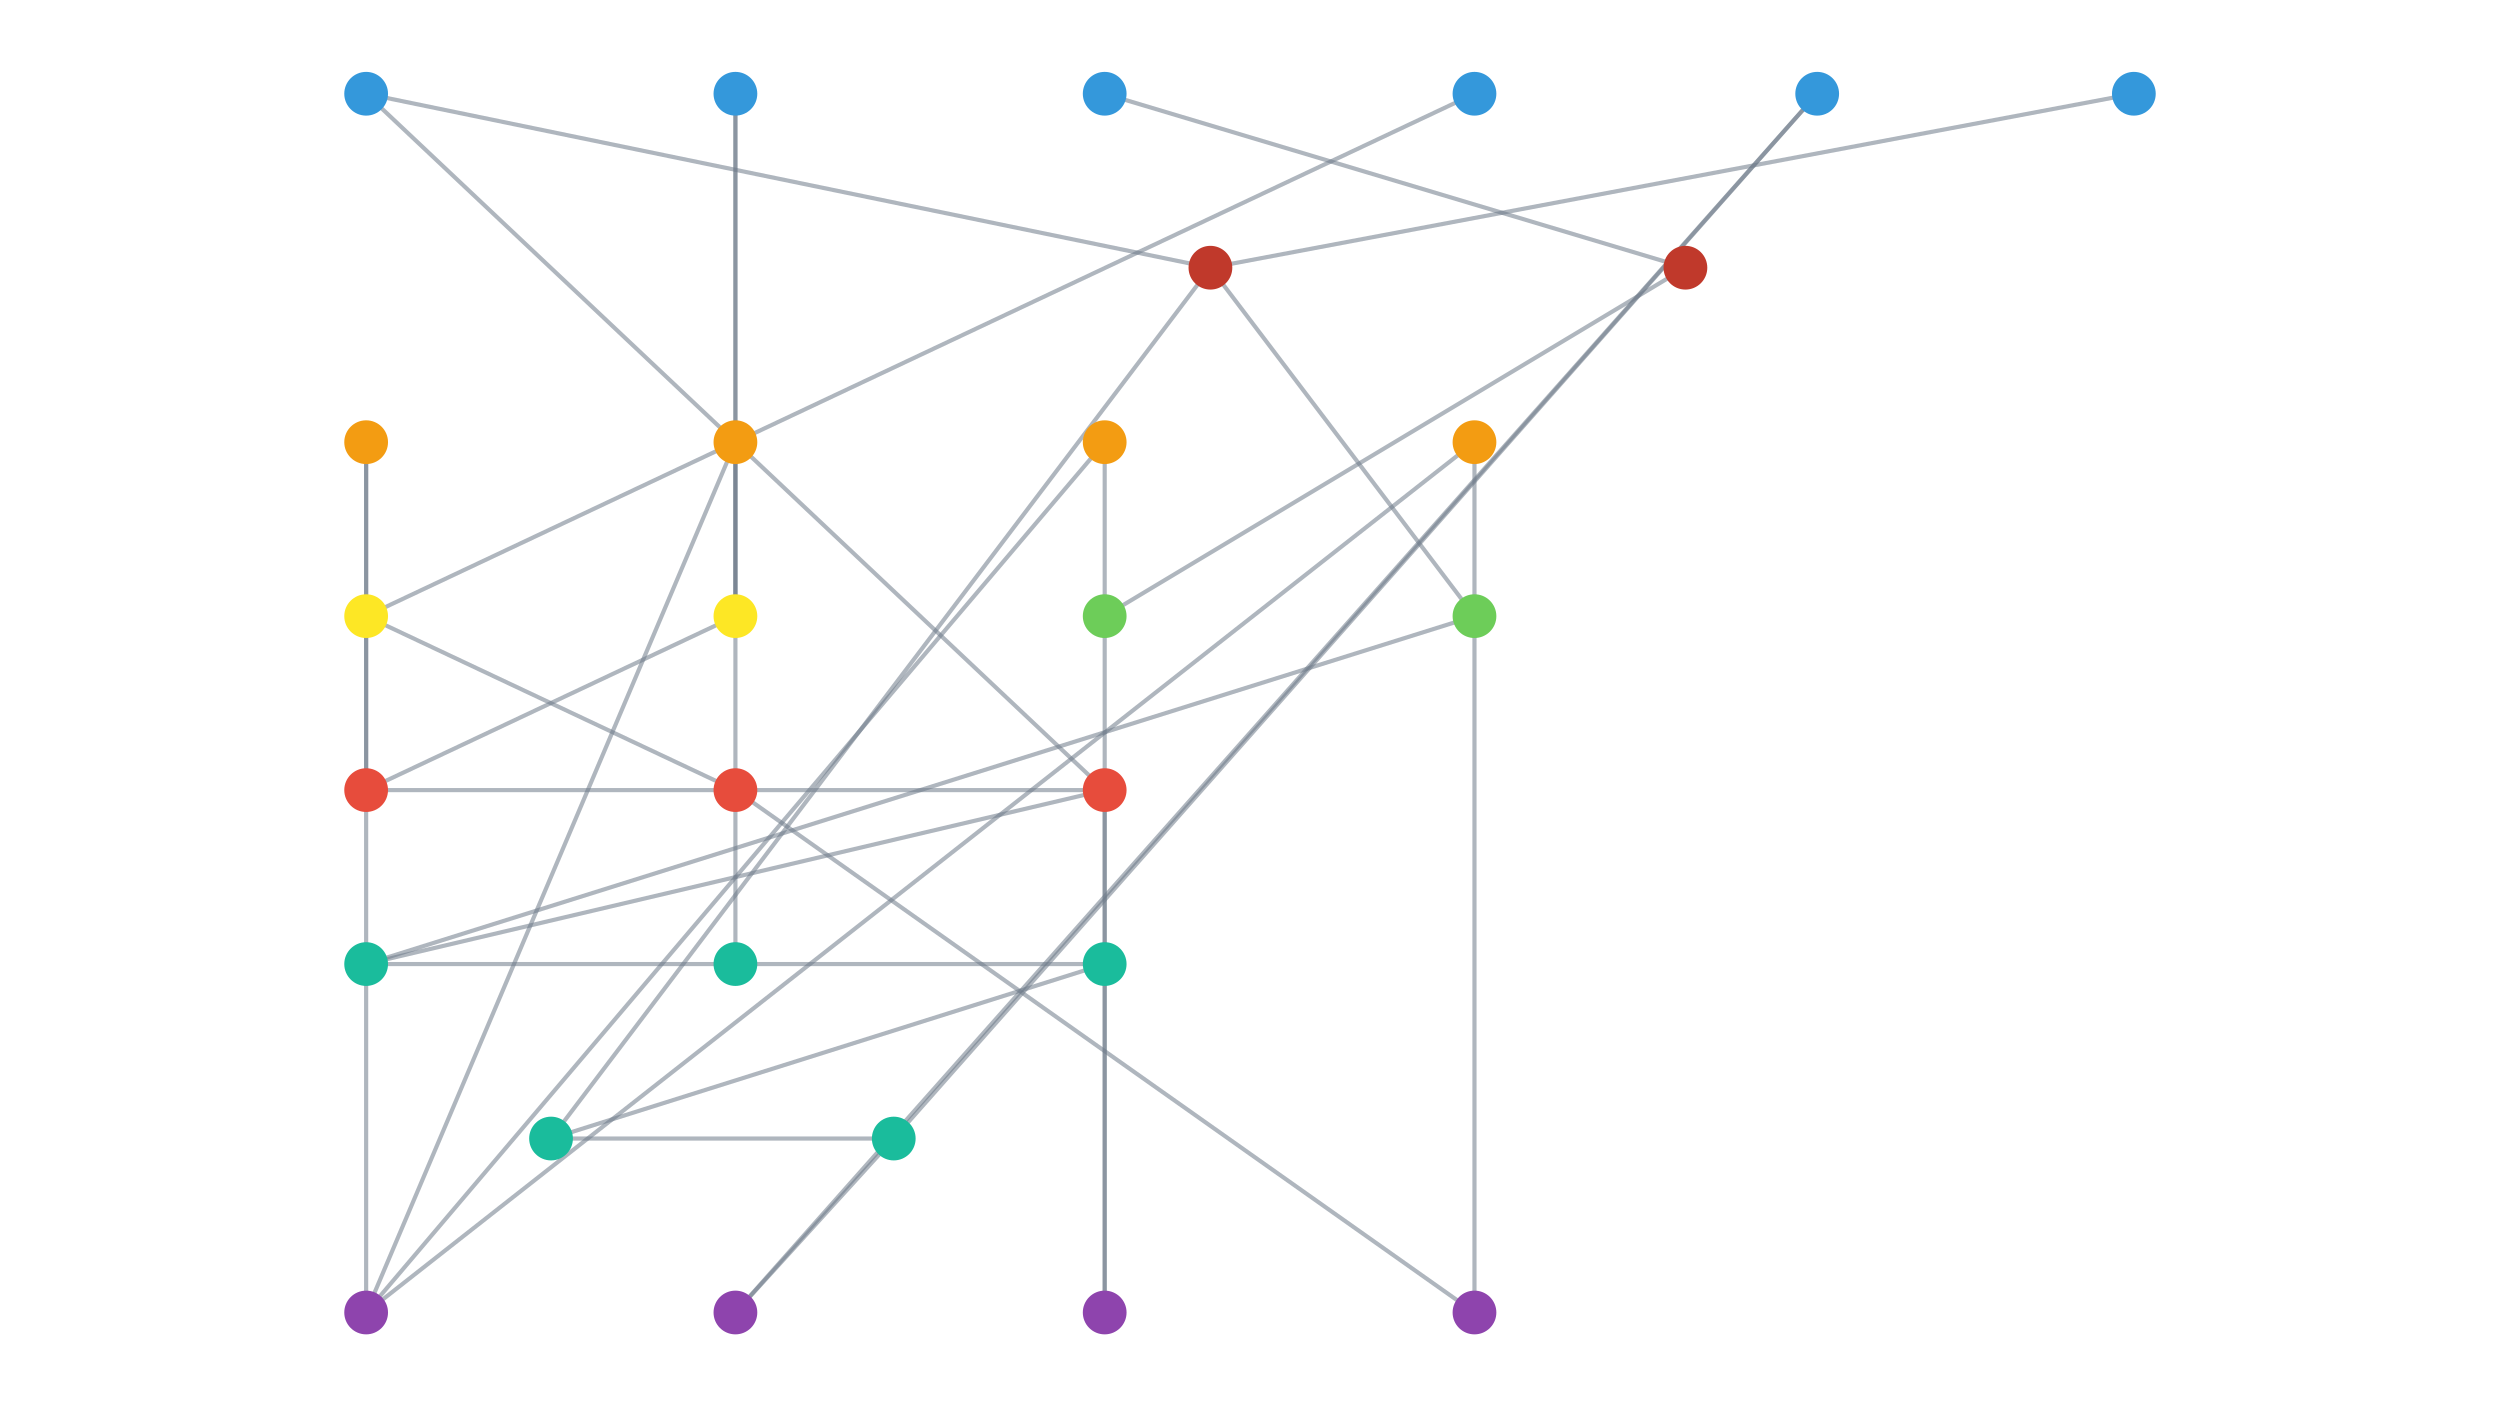
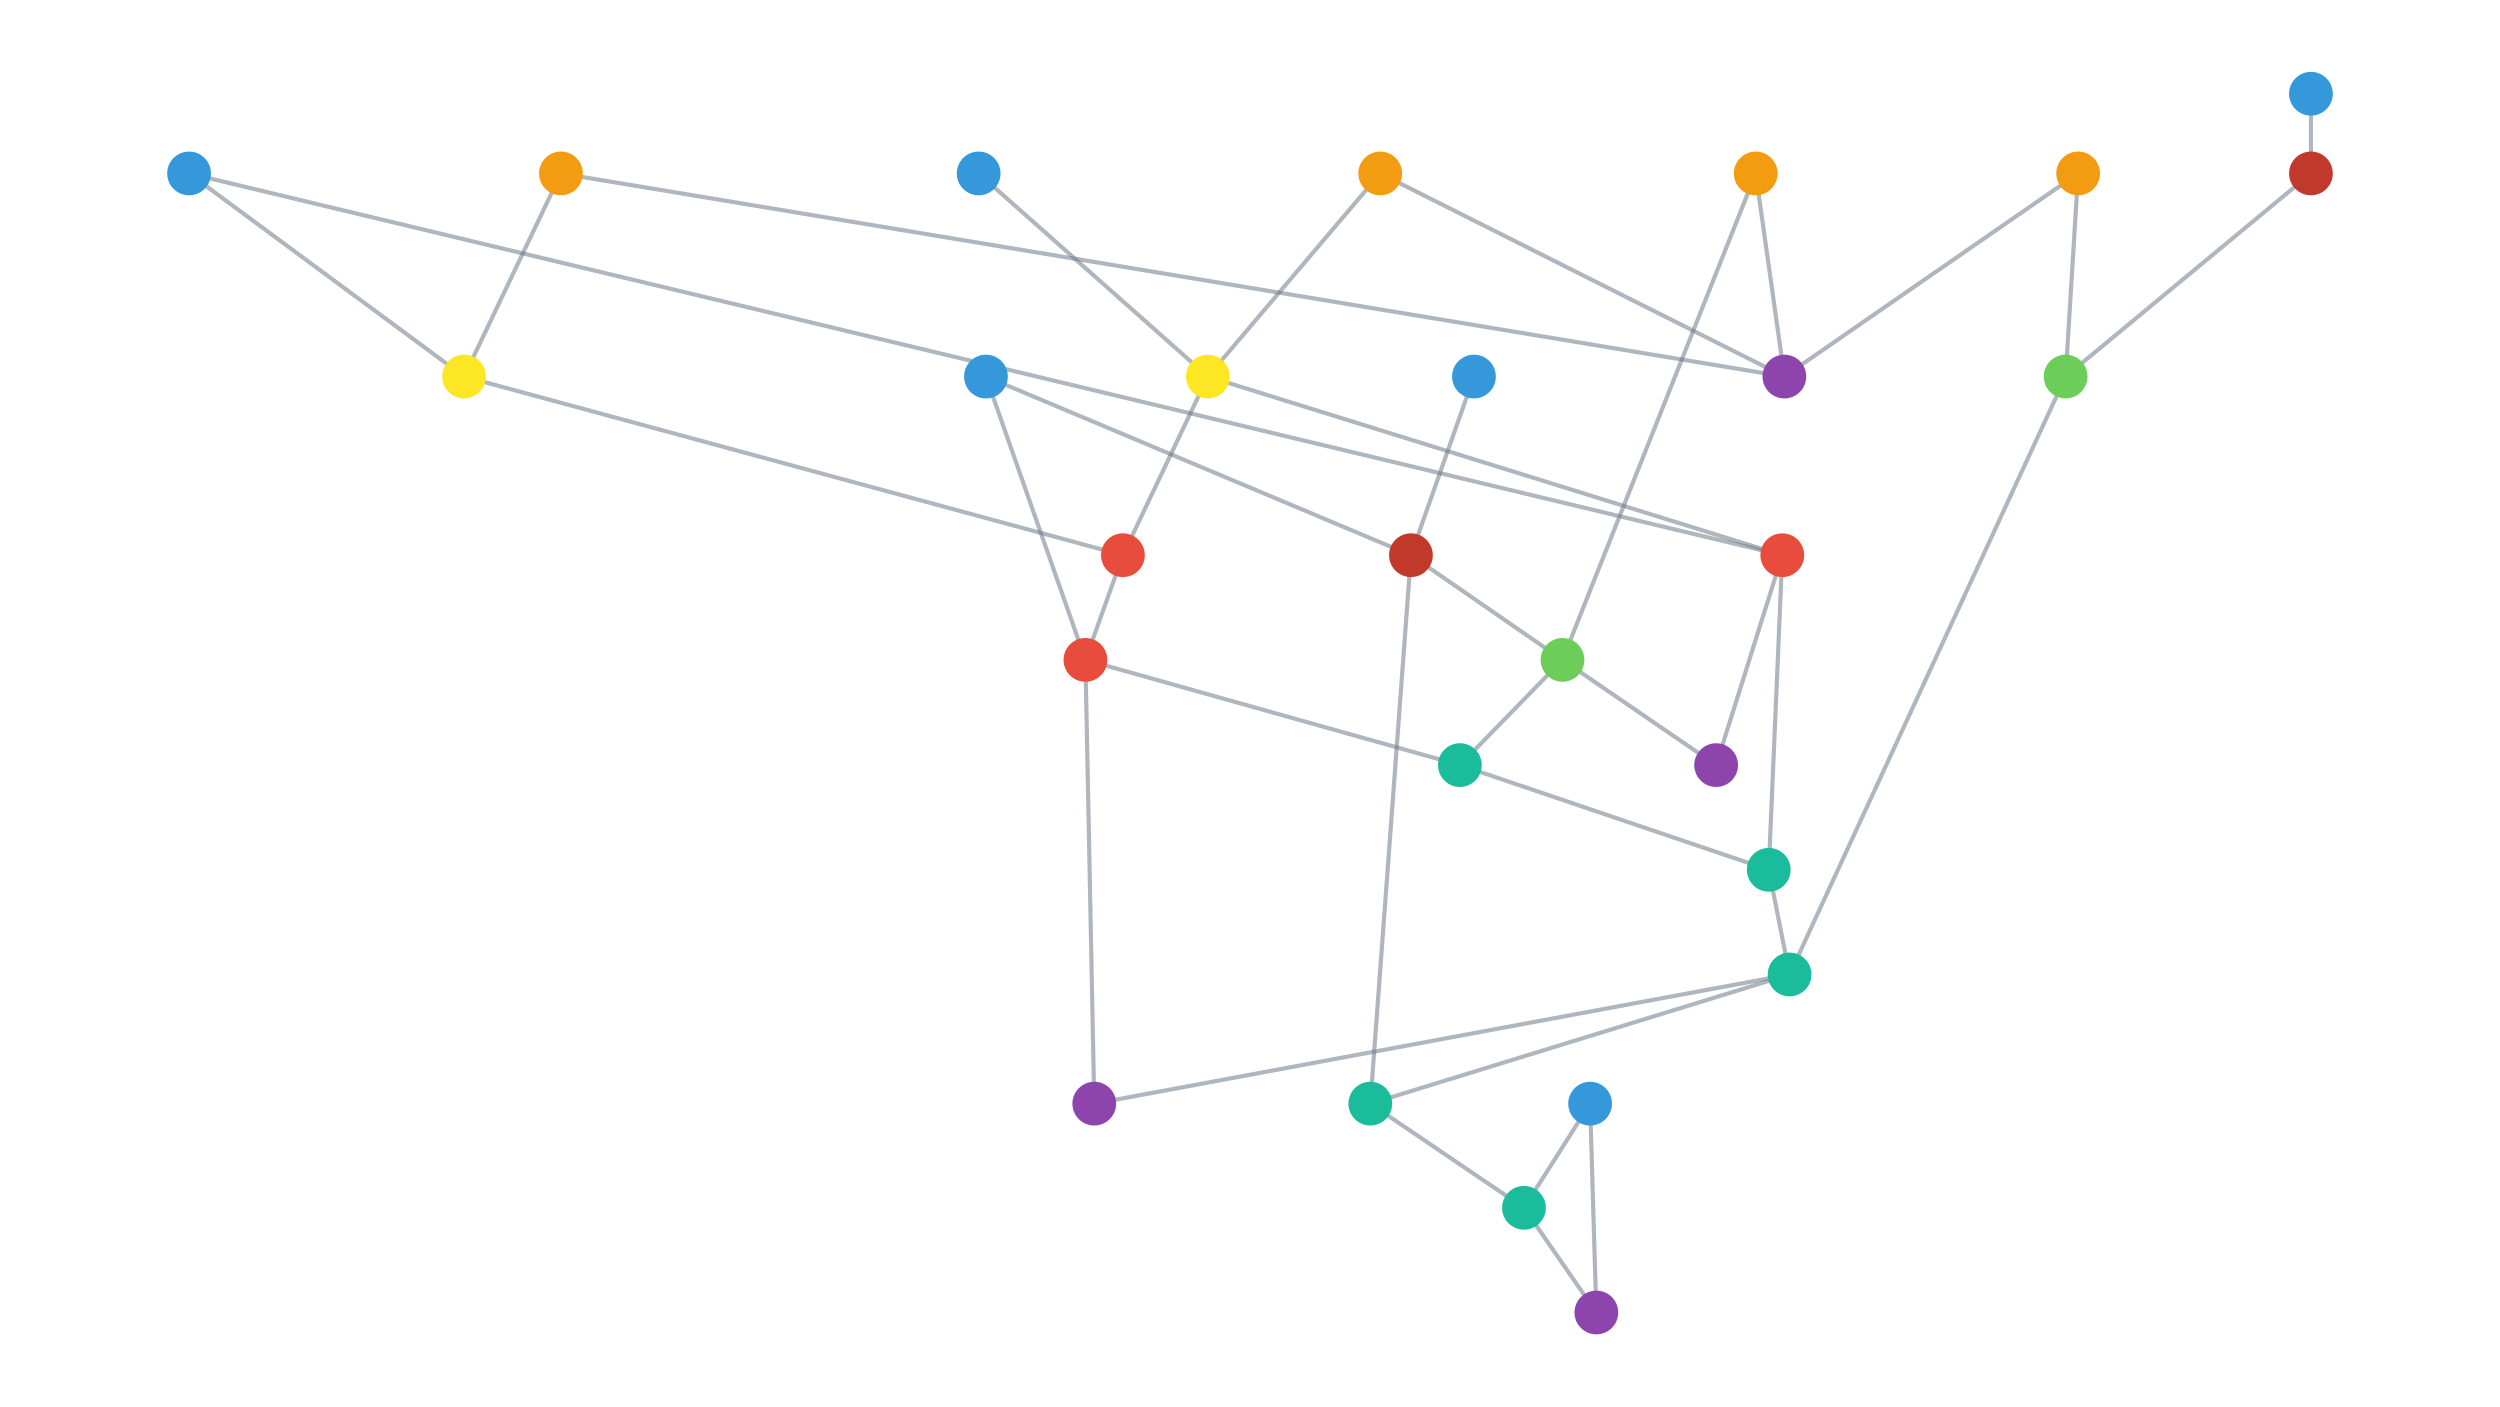
<svg xmlns="http://www.w3.org/2000/svg" viewBox="0 0 480 270" role="img" aria-hidden="true">
  <g stroke="#6E7A89" stroke-opacity="0.55" stroke-width="0.8">
-     <line x1="70.3" y1="18.0" x2="232.4" y2="51.4" />
-     <line x1="409.7" y1="18.0" x2="232.4" y2="51.4" />
-     <line x1="212.1" y1="18.0" x2="323.6" y2="51.4" />
-     <line x1="283.1" y1="18.0" x2="70.3" y2="118.3" />
-     <line x1="70.3" y1="84.9" x2="70.3" y2="118.3" />
-     <line x1="141.2" y1="84.9" x2="141.2" y2="118.3" />
-     <line x1="141.2" y1="18.0" x2="141.2" y2="118.3" />
-     <line x1="212.1" y1="84.9" x2="212.1" y2="118.3" />
-     <line x1="323.6" y1="51.4" x2="212.1" y2="118.3" />
-     <line x1="283.1" y1="84.9" x2="283.1" y2="118.3" />
-     <line x1="232.4" y1="51.4" x2="283.1" y2="118.3" />
-     <line x1="70.3" y1="118.3" x2="70.3" y2="151.7" />
-     <line x1="141.2" y1="118.3" x2="70.3" y2="151.7" />
-     <line x1="70.3" y1="118.3" x2="141.2" y2="151.7" />
-     <line x1="141.2" y1="18.0" x2="141.2" y2="151.7" />
-     <line x1="70.3" y1="151.7" x2="212.1" y2="151.7" />
-     <line x1="70.3" y1="18.0" x2="212.1" y2="151.7" />
-     <line x1="212.1" y1="151.7" x2="70.3" y2="185.1" />
-     <line x1="283.1" y1="118.3" x2="70.3" y2="185.1" />
-     <line x1="70.3" y1="185.1" x2="141.2" y2="185.1" />
-     <line x1="141.2" y1="151.7" x2="141.2" y2="185.1" />
-     <line x1="141.2" y1="185.1" x2="212.1" y2="185.1" />
-     <line x1="212.1" y1="118.3" x2="212.1" y2="185.1" />
-     <line x1="232.4" y1="51.4" x2="105.8" y2="218.6" />
-     <line x1="212.1" y1="185.1" x2="105.8" y2="218.6" />
-     <line x1="105.8" y1="218.6" x2="171.6" y2="218.6" />
-     <line x1="348.9" y1="18.0" x2="171.6" y2="218.6" />
-     <line x1="70.3" y1="84.9" x2="70.3" y2="252.0" />
-     <line x1="141.2" y1="84.9" x2="70.3" y2="252.0" />
-     <line x1="212.1" y1="84.9" x2="70.3" y2="252.0" />
-     <line x1="283.1" y1="84.9" x2="70.3" y2="252.0" />
-     <line x1="171.6" y1="218.6" x2="141.2" y2="252.0" />
-     <line x1="348.9" y1="18.0" x2="141.2" y2="252.0" />
-     <line x1="212.1" y1="185.1" x2="212.1" y2="252.0" />
-     <line x1="212.1" y1="151.7" x2="212.1" y2="252.0" />
-     <line x1="141.2" y1="151.7" x2="283.1" y2="252.0" />
-     <line x1="283.1" y1="118.3" x2="283.1" y2="252.0" />
+     <line x1="189.3" y1="72.3" x2="270.9" y2="106.6" />
+     <line x1="283.0" y1="72.3" x2="270.9" y2="106.6" />
+     <line x1="443.7" y1="18.0" x2="443.7" y2="33.3" />
+     <line x1="187.9" y1="33.3" x2="231.9" y2="72.3" />
+     <line x1="265.0" y1="33.3" x2="231.9" y2="72.3" />
+     <line x1="107.7" y1="33.3" x2="89.1" y2="72.3" />
+     <line x1="36.3" y1="33.3" x2="89.1" y2="72.3" />
+     <line x1="399.0" y1="33.3" x2="396.6" y2="72.3" />
+     <line x1="443.7" y1="33.3" x2="396.6" y2="72.3" />
+     <line x1="337.1" y1="33.3" x2="300.0" y2="126.7" />
+     <line x1="270.9" y1="106.6" x2="300.0" y2="126.7" />
+     <line x1="231.9" y1="72.3" x2="215.6" y2="106.6" />
+     <line x1="89.1" y1="72.3" x2="215.6" y2="106.6" />
+     <line x1="231.9" y1="72.3" x2="342.2" y2="106.6" />
+     <line x1="36.3" y1="33.3" x2="342.2" y2="106.6" />
+     <line x1="215.6" y1="106.6" x2="208.4" y2="126.7" />
+     <line x1="189.3" y1="72.3" x2="208.4" y2="126.7" />
+     <line x1="208.4" y1="126.7" x2="280.3" y2="146.9" />
+     <line x1="300.0" y1="126.7" x2="280.3" y2="146.9" />
+     <line x1="280.3" y1="146.9" x2="339.6" y2="167.0" />
+     <line x1="342.2" y1="106.6" x2="339.6" y2="167.0" />
+     <line x1="339.6" y1="167.0" x2="343.6" y2="187.1" />
+     <line x1="396.6" y1="72.3" x2="343.6" y2="187.1" />
+     <line x1="270.9" y1="106.6" x2="263.1" y2="211.9" />
+     <line x1="343.6" y1="187.1" x2="263.1" y2="211.9" />
+     <line x1="263.1" y1="211.9" x2="292.6" y2="231.9" />
+     <line x1="305.3" y1="211.9" x2="292.6" y2="231.9" />
+     <line x1="265.0" y1="33.3" x2="342.6" y2="72.3" />
+     <line x1="107.7" y1="33.3" x2="342.6" y2="72.3" />
+     <line x1="399.0" y1="33.3" x2="342.6" y2="72.3" />
+     <line x1="337.1" y1="33.3" x2="342.6" y2="72.3" />
+     <line x1="292.6" y1="231.9" x2="306.5" y2="252.0" />
+     <line x1="305.3" y1="211.9" x2="306.5" y2="252.0" />
+     <line x1="343.6" y1="187.1" x2="210.1" y2="211.9" />
+     <line x1="208.4" y1="126.7" x2="210.1" y2="211.9" />
+     <line x1="342.2" y1="106.6" x2="329.5" y2="146.9" />
+     <line x1="300.0" y1="126.7" x2="329.5" y2="146.9" />
  </g>
  <g>
-     <circle cx="70.3" cy="18.0" r="4.2" fill="#3498DB" />
-     <circle cx="141.2" cy="18.0" r="4.2" fill="#3498DB" />
-     <circle cx="212.1" cy="18.0" r="4.2" fill="#3498DB" />
-     <circle cx="283.1" cy="18.0" r="4.2" fill="#3498DB" />
-     <circle cx="348.9" cy="18.0" r="4.2" fill="#3498DB" />
-     <circle cx="409.7" cy="18.0" r="4.2" fill="#3498DB" />
-     <circle cx="232.4" cy="51.4" r="4.2" fill="#C0392B" />
-     <circle cx="323.6" cy="51.4" r="4.2" fill="#C0392B" />
-     <circle cx="70.3" cy="84.9" r="4.2" fill="#F39C12" />
-     <circle cx="141.2" cy="84.9" r="4.2" fill="#F39C12" />
-     <circle cx="212.1" cy="84.9" r="4.2" fill="#F39C12" />
-     <circle cx="283.1" cy="84.9" r="4.2" fill="#F39C12" />
-     <circle cx="70.3" cy="118.3" r="4.2" fill="#FDE725" />
-     <circle cx="141.2" cy="118.3" r="4.2" fill="#FDE725" />
-     <circle cx="212.1" cy="118.3" r="4.2" fill="#6DCD59" />
-     <circle cx="283.1" cy="118.3" r="4.2" fill="#6DCD59" />
-     <circle cx="70.3" cy="151.7" r="4.2" fill="#E74C3C" />
-     <circle cx="141.2" cy="151.7" r="4.2" fill="#E74C3C" />
-     <circle cx="212.1" cy="151.7" r="4.2" fill="#E74C3C" />
-     <circle cx="70.3" cy="185.1" r="4.2" fill="#1ABC9C" />
-     <circle cx="141.2" cy="185.1" r="4.2" fill="#1ABC9C" />
-     <circle cx="212.1" cy="185.1" r="4.2" fill="#1ABC9C" />
-     <circle cx="105.8" cy="218.6" r="4.2" fill="#1ABC9C" />
-     <circle cx="171.6" cy="218.6" r="4.2" fill="#1ABC9C" />
-     <circle cx="70.3" cy="252.0" r="4.2" fill="#8E44AD" />
-     <circle cx="141.2" cy="252.0" r="4.2" fill="#8E44AD" />
-     <circle cx="212.1" cy="252.0" r="4.2" fill="#8E44AD" />
-     <circle cx="283.1" cy="252.0" r="4.2" fill="#8E44AD" />
+     <circle cx="189.3" cy="72.3" r="4.2" fill="#3498DB" />
+     <circle cx="36.3" cy="33.3" r="4.2" fill="#3498DB" />
+     <circle cx="443.7" cy="18.0" r="4.2" fill="#3498DB" />
+     <circle cx="187.9" cy="33.3" r="4.2" fill="#3498DB" />
+     <circle cx="305.3" cy="211.9" r="4.2" fill="#3498DB" />
+     <circle cx="283.0" cy="72.3" r="4.2" fill="#3498DB" />
+     <circle cx="270.9" cy="106.6" r="4.2" fill="#C0392B" />
+     <circle cx="443.7" cy="33.3" r="4.2" fill="#C0392B" />
+     <circle cx="265.0" cy="33.3" r="4.2" fill="#F39C12" />
+     <circle cx="107.7" cy="33.3" r="4.2" fill="#F39C12" />
+     <circle cx="399.0" cy="33.3" r="4.2" fill="#F39C12" />
+     <circle cx="337.1" cy="33.3" r="4.2" fill="#F39C12" />
+     <circle cx="231.9" cy="72.3" r="4.2" fill="#FDE725" />
+     <circle cx="89.1" cy="72.3" r="4.2" fill="#FDE725" />
+     <circle cx="396.6" cy="72.3" r="4.2" fill="#6DCD59" />
+     <circle cx="300.0" cy="126.7" r="4.2" fill="#6DCD59" />
+     <circle cx="215.6" cy="106.6" r="4.2" fill="#E74C3C" />
+     <circle cx="342.2" cy="106.6" r="4.2" fill="#E74C3C" />
+     <circle cx="208.4" cy="126.7" r="4.2" fill="#E74C3C" />
+     <circle cx="280.3" cy="146.9" r="4.2" fill="#1ABC9C" />
+     <circle cx="339.6" cy="167.0" r="4.2" fill="#1ABC9C" />
+     <circle cx="343.6" cy="187.1" r="4.2" fill="#1ABC9C" />
+     <circle cx="263.1" cy="211.9" r="4.2" fill="#1ABC9C" />
+     <circle cx="292.6" cy="231.9" r="4.2" fill="#1ABC9C" />
+     <circle cx="342.6" cy="72.3" r="4.2" fill="#8E44AD" />
+     <circle cx="306.5" cy="252.0" r="4.2" fill="#8E44AD" />
+     <circle cx="210.1" cy="211.9" r="4.2" fill="#8E44AD" />
+     <circle cx="329.5" cy="146.9" r="4.2" fill="#8E44AD" />
  </g>
</svg>
